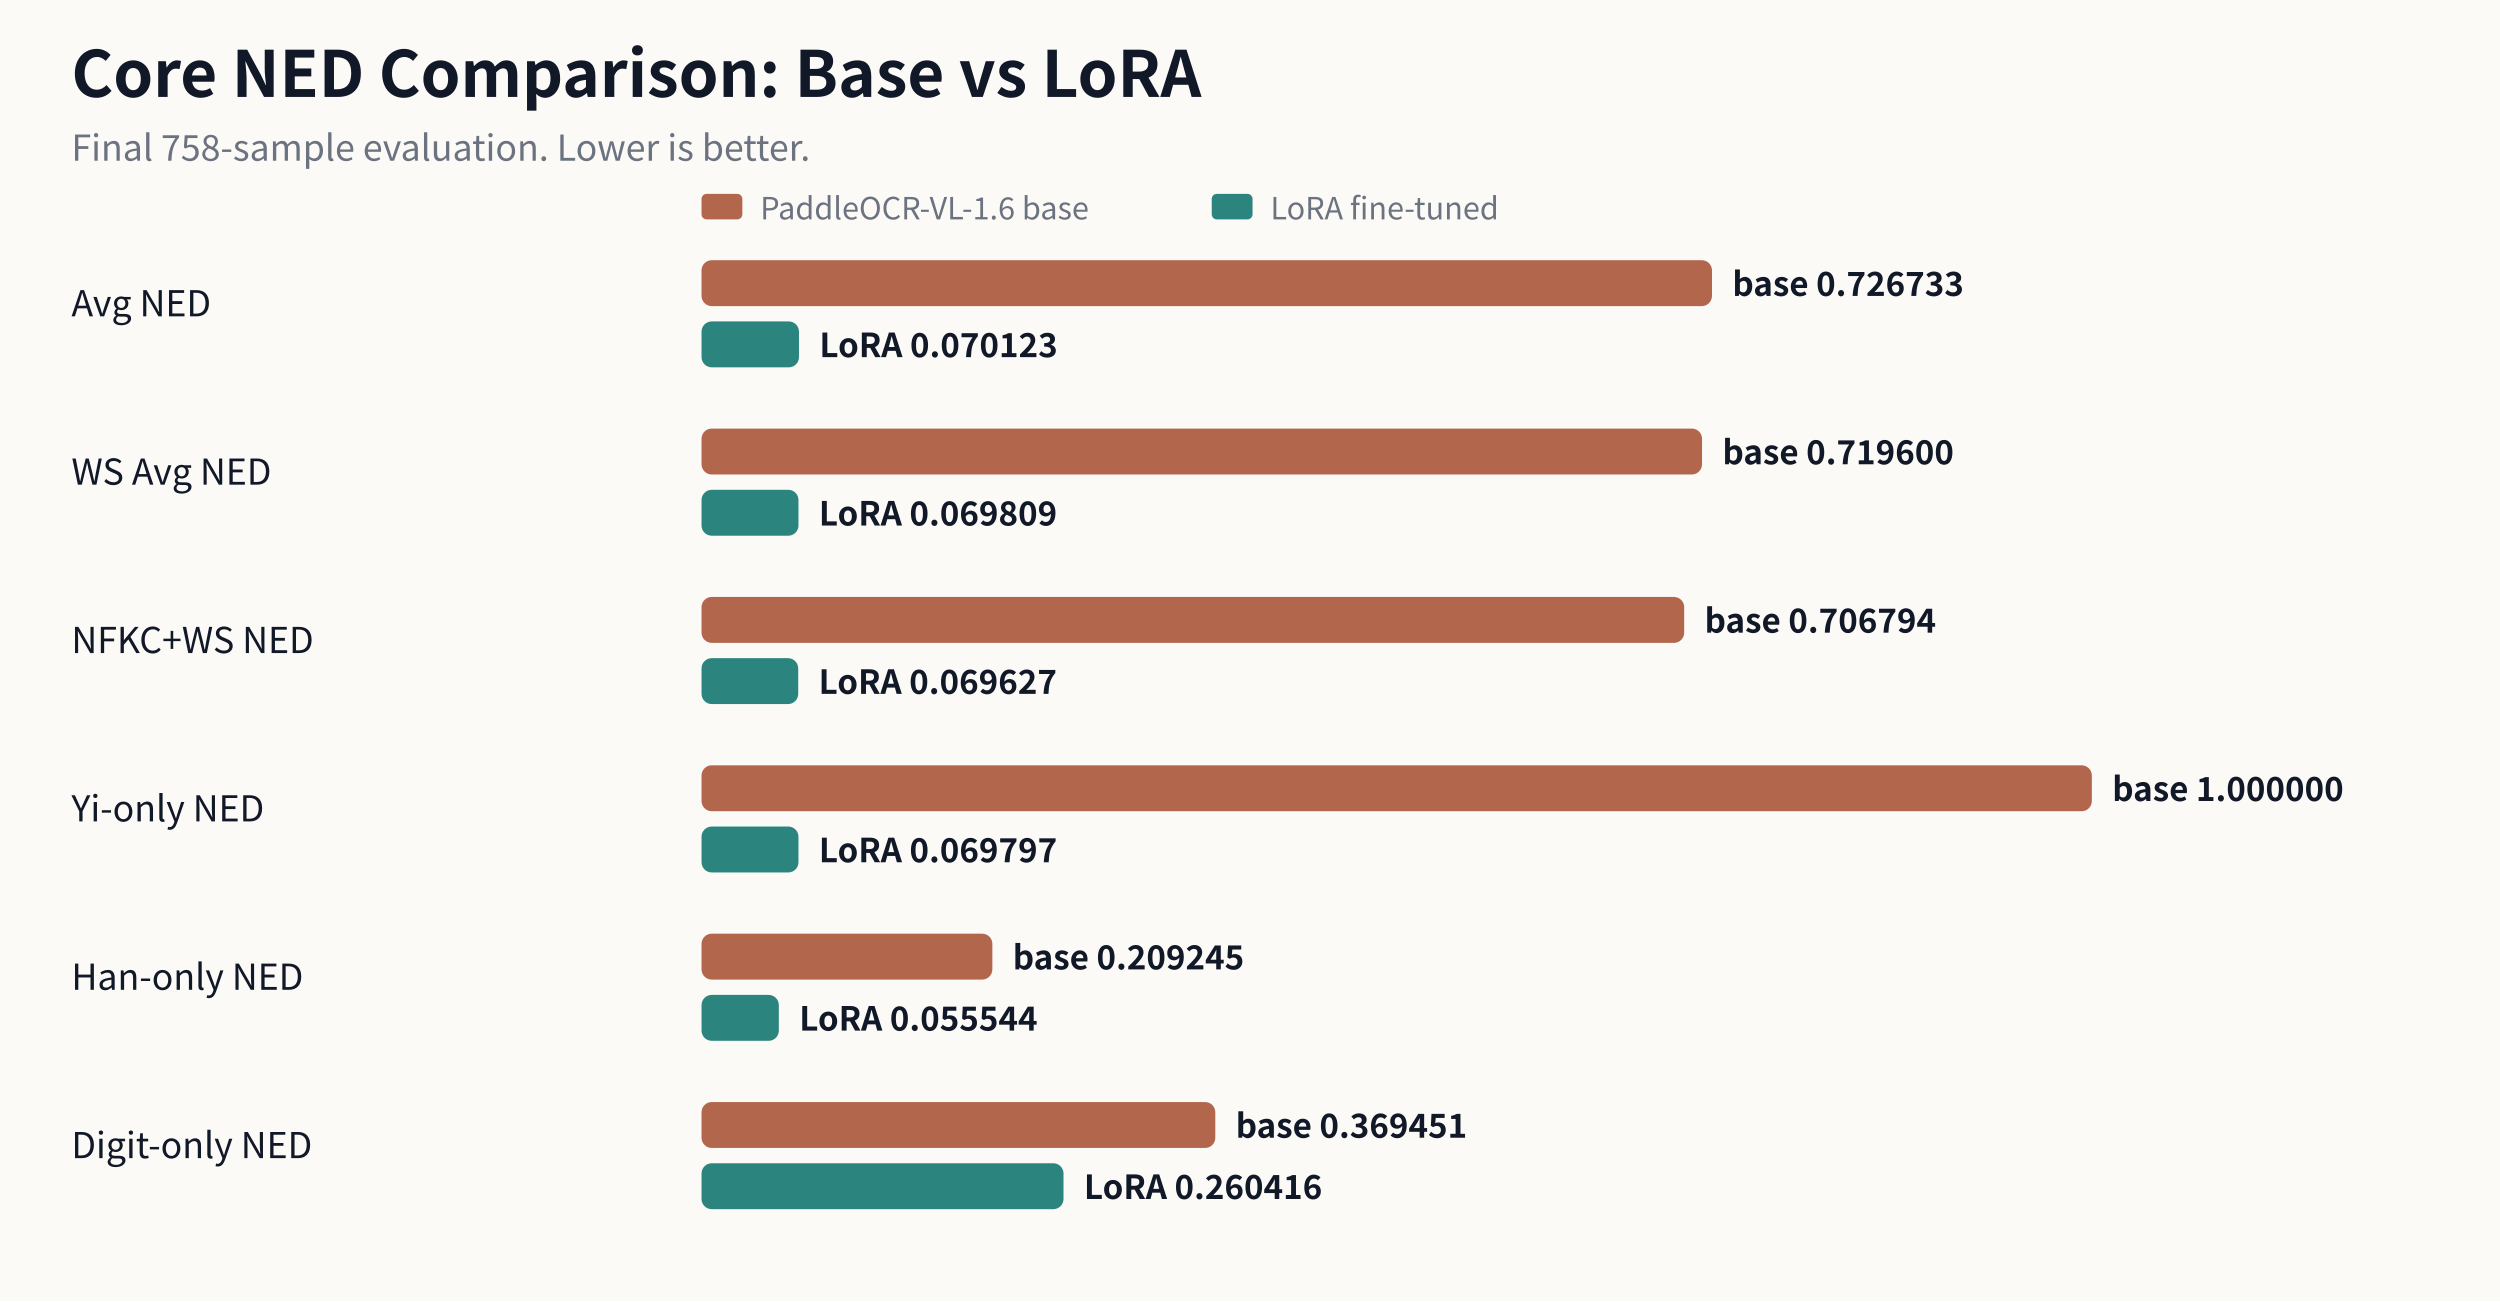
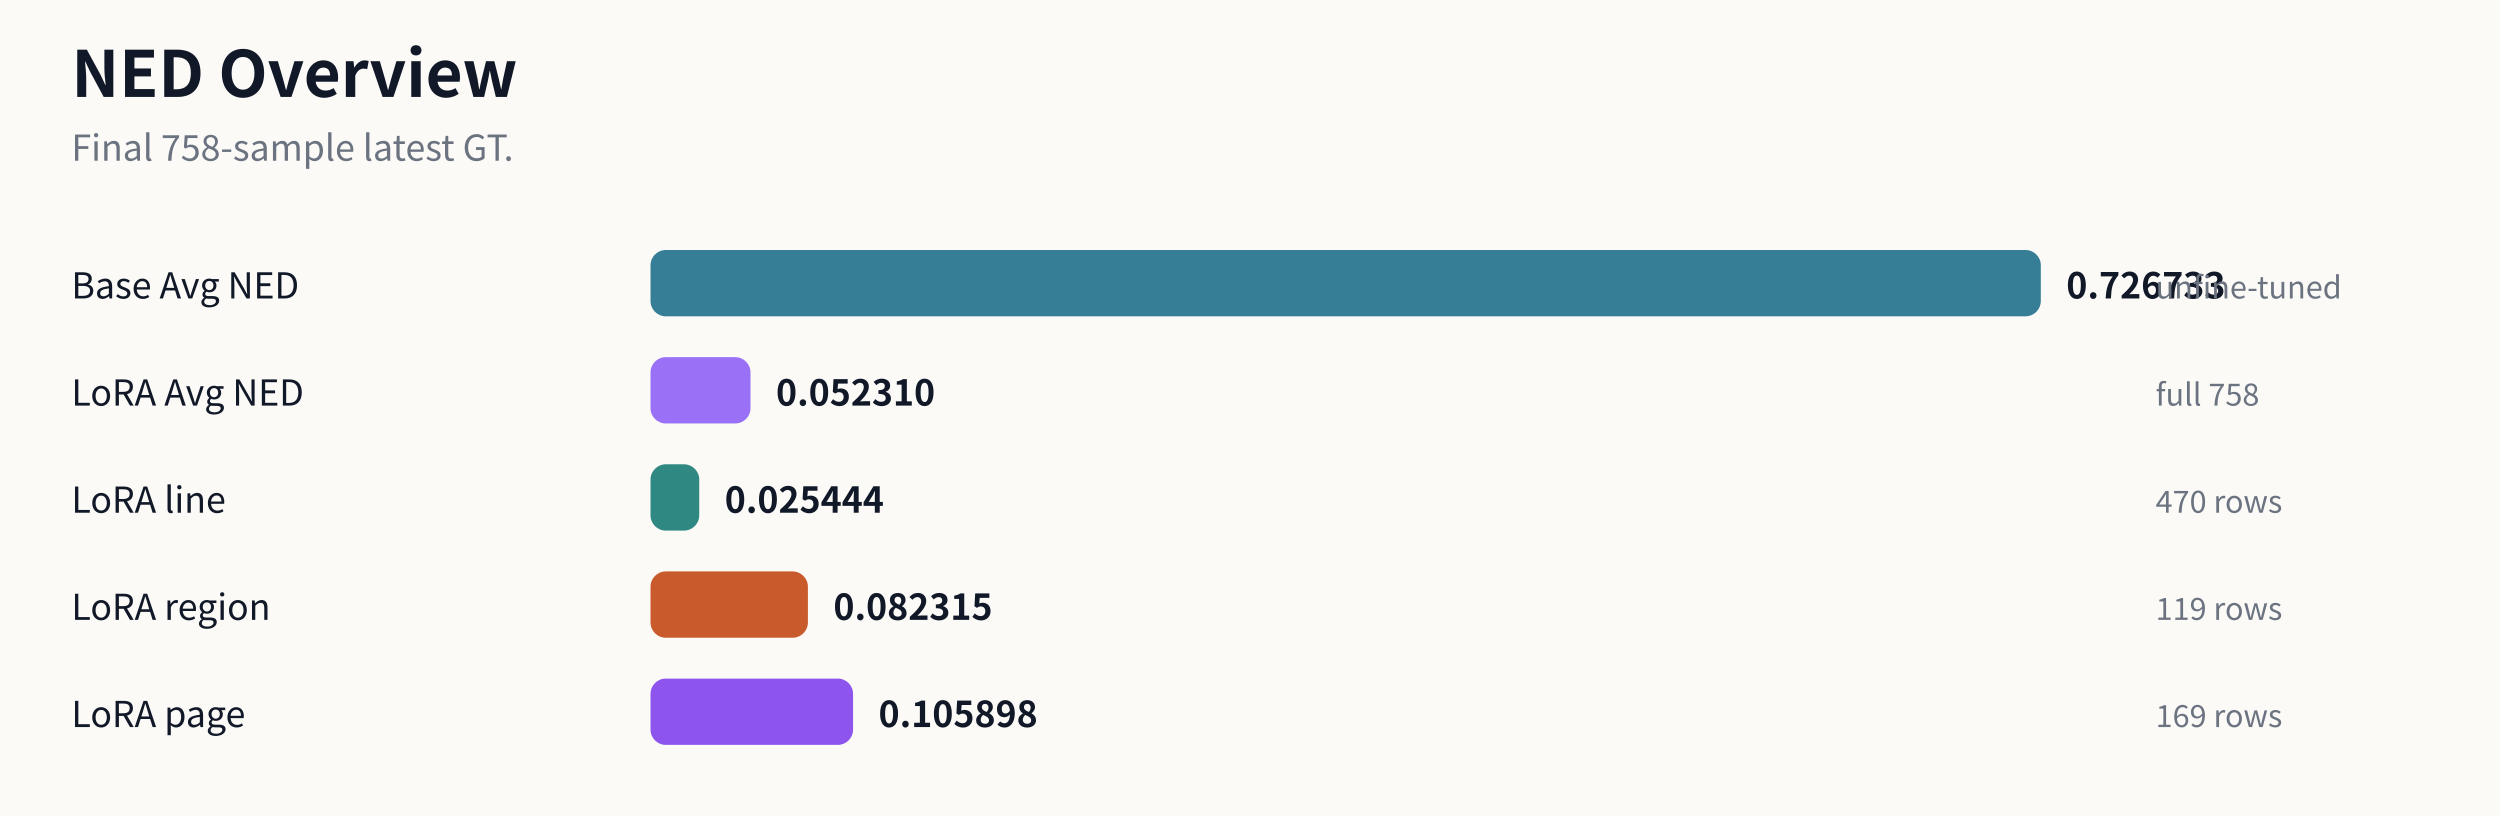
- <svg xmlns="http://www.w3.org/2000/svg" width="980" height="510" viewBox="0 0 980 510" role="img">
+ <svg xmlns="http://www.w3.org/2000/svg" width="980" height="320" viewBox="0 0 980 320" role="img">
  <rect width="100%" height="100%" fill="#fbfaf7" />
-   <style>text{font-family:-apple-system,BlinkMacSystemFont,"Segoe UI","Noto Sans CJK SC","PingFang SC",Arial,sans-serif}.title{font-size:25px;font-weight:700;fill:#111827}.sub{font-size:14px;fill:#6b7280}.label{font-size:14px;fill:#111827}.value{font-size:13px;font-weight:650;fill:#111827}.note{font-size:12px;fill:#6b7280}.base{fill:#9a3412}.lora{fill:#0f766e}</style>
-   <text class="title" x="28" y="38">Core NED Comparison: Base vs LoRA</text>
-   <text class="sub" x="28" y="63">Final 758-sample evaluation. Lower is better.</text>
-   <rect class="base" x="275" y="76" width="16" height="10" rx="2" opacity="0.75" />
-   <text class="note" x="298" y="86">PaddleOCR-VL-1.6 base</text>
-   <rect class="lora" x="475" y="76" width="16" height="10" rx="2" opacity="0.88" />
-   <text class="note" x="498" y="86">LoRA fine-tuned</text>
-   <text class="label" x="28" y="124">Avg NED</text>
-   <rect class="base" x="275" y="102" width="396.1" height="18" rx="4" opacity="0.75" />
-   <text class="value" x="679.1" y="116">base 0.726733</text>
-   <rect class="lora" x="275" y="126" width="38.2" height="18" rx="4" opacity="0.88" />
-   <text class="value" x="321.2" y="140">LoRA 0.070123</text>
-   <text class="label" x="28" y="190">WS Avg NED</text>
-   <rect class="base" x="275" y="168" width="392.2" height="18" rx="4" opacity="0.75" />
-   <text class="value" x="675.2" y="182">base 0.719600</text>
-   <rect class="lora" x="275" y="192" width="38.0" height="18" rx="4" opacity="0.88" />
-   <text class="value" x="321.0" y="206">LoRA 0.069809</text>
-   <text class="label" x="28" y="256">NFKC+WS NED</text>
-   <rect class="base" x="275" y="234" width="385.2" height="18" rx="4" opacity="0.75" />
-   <text class="value" x="668.2" y="248">base 0.706794</text>
-   <rect class="lora" x="275" y="258" width="37.9" height="18" rx="4" opacity="0.88" />
-   <text class="value" x="320.9" y="272">LoRA 0.069627</text>
-   <text class="label" x="28" y="322">Yi-only NED</text>
-   <rect class="base" x="275" y="300" width="545.0" height="18" rx="4" opacity="0.75" />
-   <text class="value" x="828.0" y="314">base 1.000000</text>
-   <rect class="lora" x="275" y="324" width="38.0" height="18" rx="4" opacity="0.88" />
-   <text class="value" x="321.0" y="338">LoRA 0.069797</text>
-   <text class="label" x="28" y="388">Han-only NED</text>
-   <rect class="base" x="275" y="366" width="114.0" height="18" rx="4" opacity="0.75" />
-   <text class="value" x="397.0" y="380">base 0.209245</text>
-   <rect class="lora" x="275" y="390" width="30.3" height="18" rx="4" opacity="0.88" />
-   <text class="value" x="313.3" y="404">LoRA 0.055544</text>
-   <text class="label" x="28" y="454">Digit-only NED</text>
-   <rect class="base" x="275" y="432" width="201.4" height="18" rx="4" opacity="0.75" />
-   <text class="value" x="484.4" y="446">base 0.369451</text>
-   <rect class="lora" x="275" y="456" width="141.9" height="18" rx="4" opacity="0.88" />
-   <text class="value" x="424.9" y="470">LoRA 0.260416</text>
+   <style>text{font-family:-apple-system,BlinkMacSystemFont,"Segoe UI","Noto Sans CJK SC","PingFang SC",Arial,sans-serif}.title{font-size:25px;font-weight:700;fill:#111827}.sub{font-size:14px;fill:#6b7280}.label{font-size:14px;fill:#111827}.value{font-size:14px;font-weight:650;fill:#111827}.note{font-size:12px;fill:#6b7280}</style>
+   <text class="title" x="28" y="38">NED Overview</text>
+   <text class="sub" x="28" y="63">Final 758-sample latest GT.</text>
+   <text class="label" x="28" y="117">Base Avg NED</text>
+   <rect x="255" y="98" width="545.0" height="26" rx="6" fill="#176b87" opacity="0.86" />
+   <text class="value" x="810.0" y="117">0.726733</text>
+   <text class="note" x="845" y="117">unfine-tuned</text>
+   <text class="label" x="28" y="159">LoRA Avg NED</text>
+   <rect x="255" y="140" width="39.2" height="26" rx="6" fill="#8b5cf6" opacity="0.86" />
+   <text class="value" x="304.2" y="159">0.052310</text>
+   <text class="note" x="845" y="159">full 758</text>
+   <text class="label" x="28" y="201">LoRA line</text>
+   <rect x="255" y="182" width="19.1" height="26" rx="6" fill="#0f766e" opacity="0.86" />
+   <text class="value" x="284.1" y="201">0.025444</text>
+   <text class="note" x="845" y="201">470 rows</text>
+   <text class="label" x="28" y="243">LoRA region</text>
+   <rect x="255" y="224" width="61.7" height="26" rx="6" fill="#c2410c" opacity="0.86" />
+   <text class="value" x="326.7" y="243">0.082315</text>
+   <text class="note" x="845" y="243">119 rows</text>
+   <text class="label" x="28" y="285">LoRA page</text>
+   <rect x="255" y="266" width="79.4" height="26" rx="6" fill="#7c3aed" opacity="0.86" />
+   <text class="value" x="344.4" y="285">0.105898</text>
+   <text class="note" x="845" y="285">169 rows</text>
</svg>
